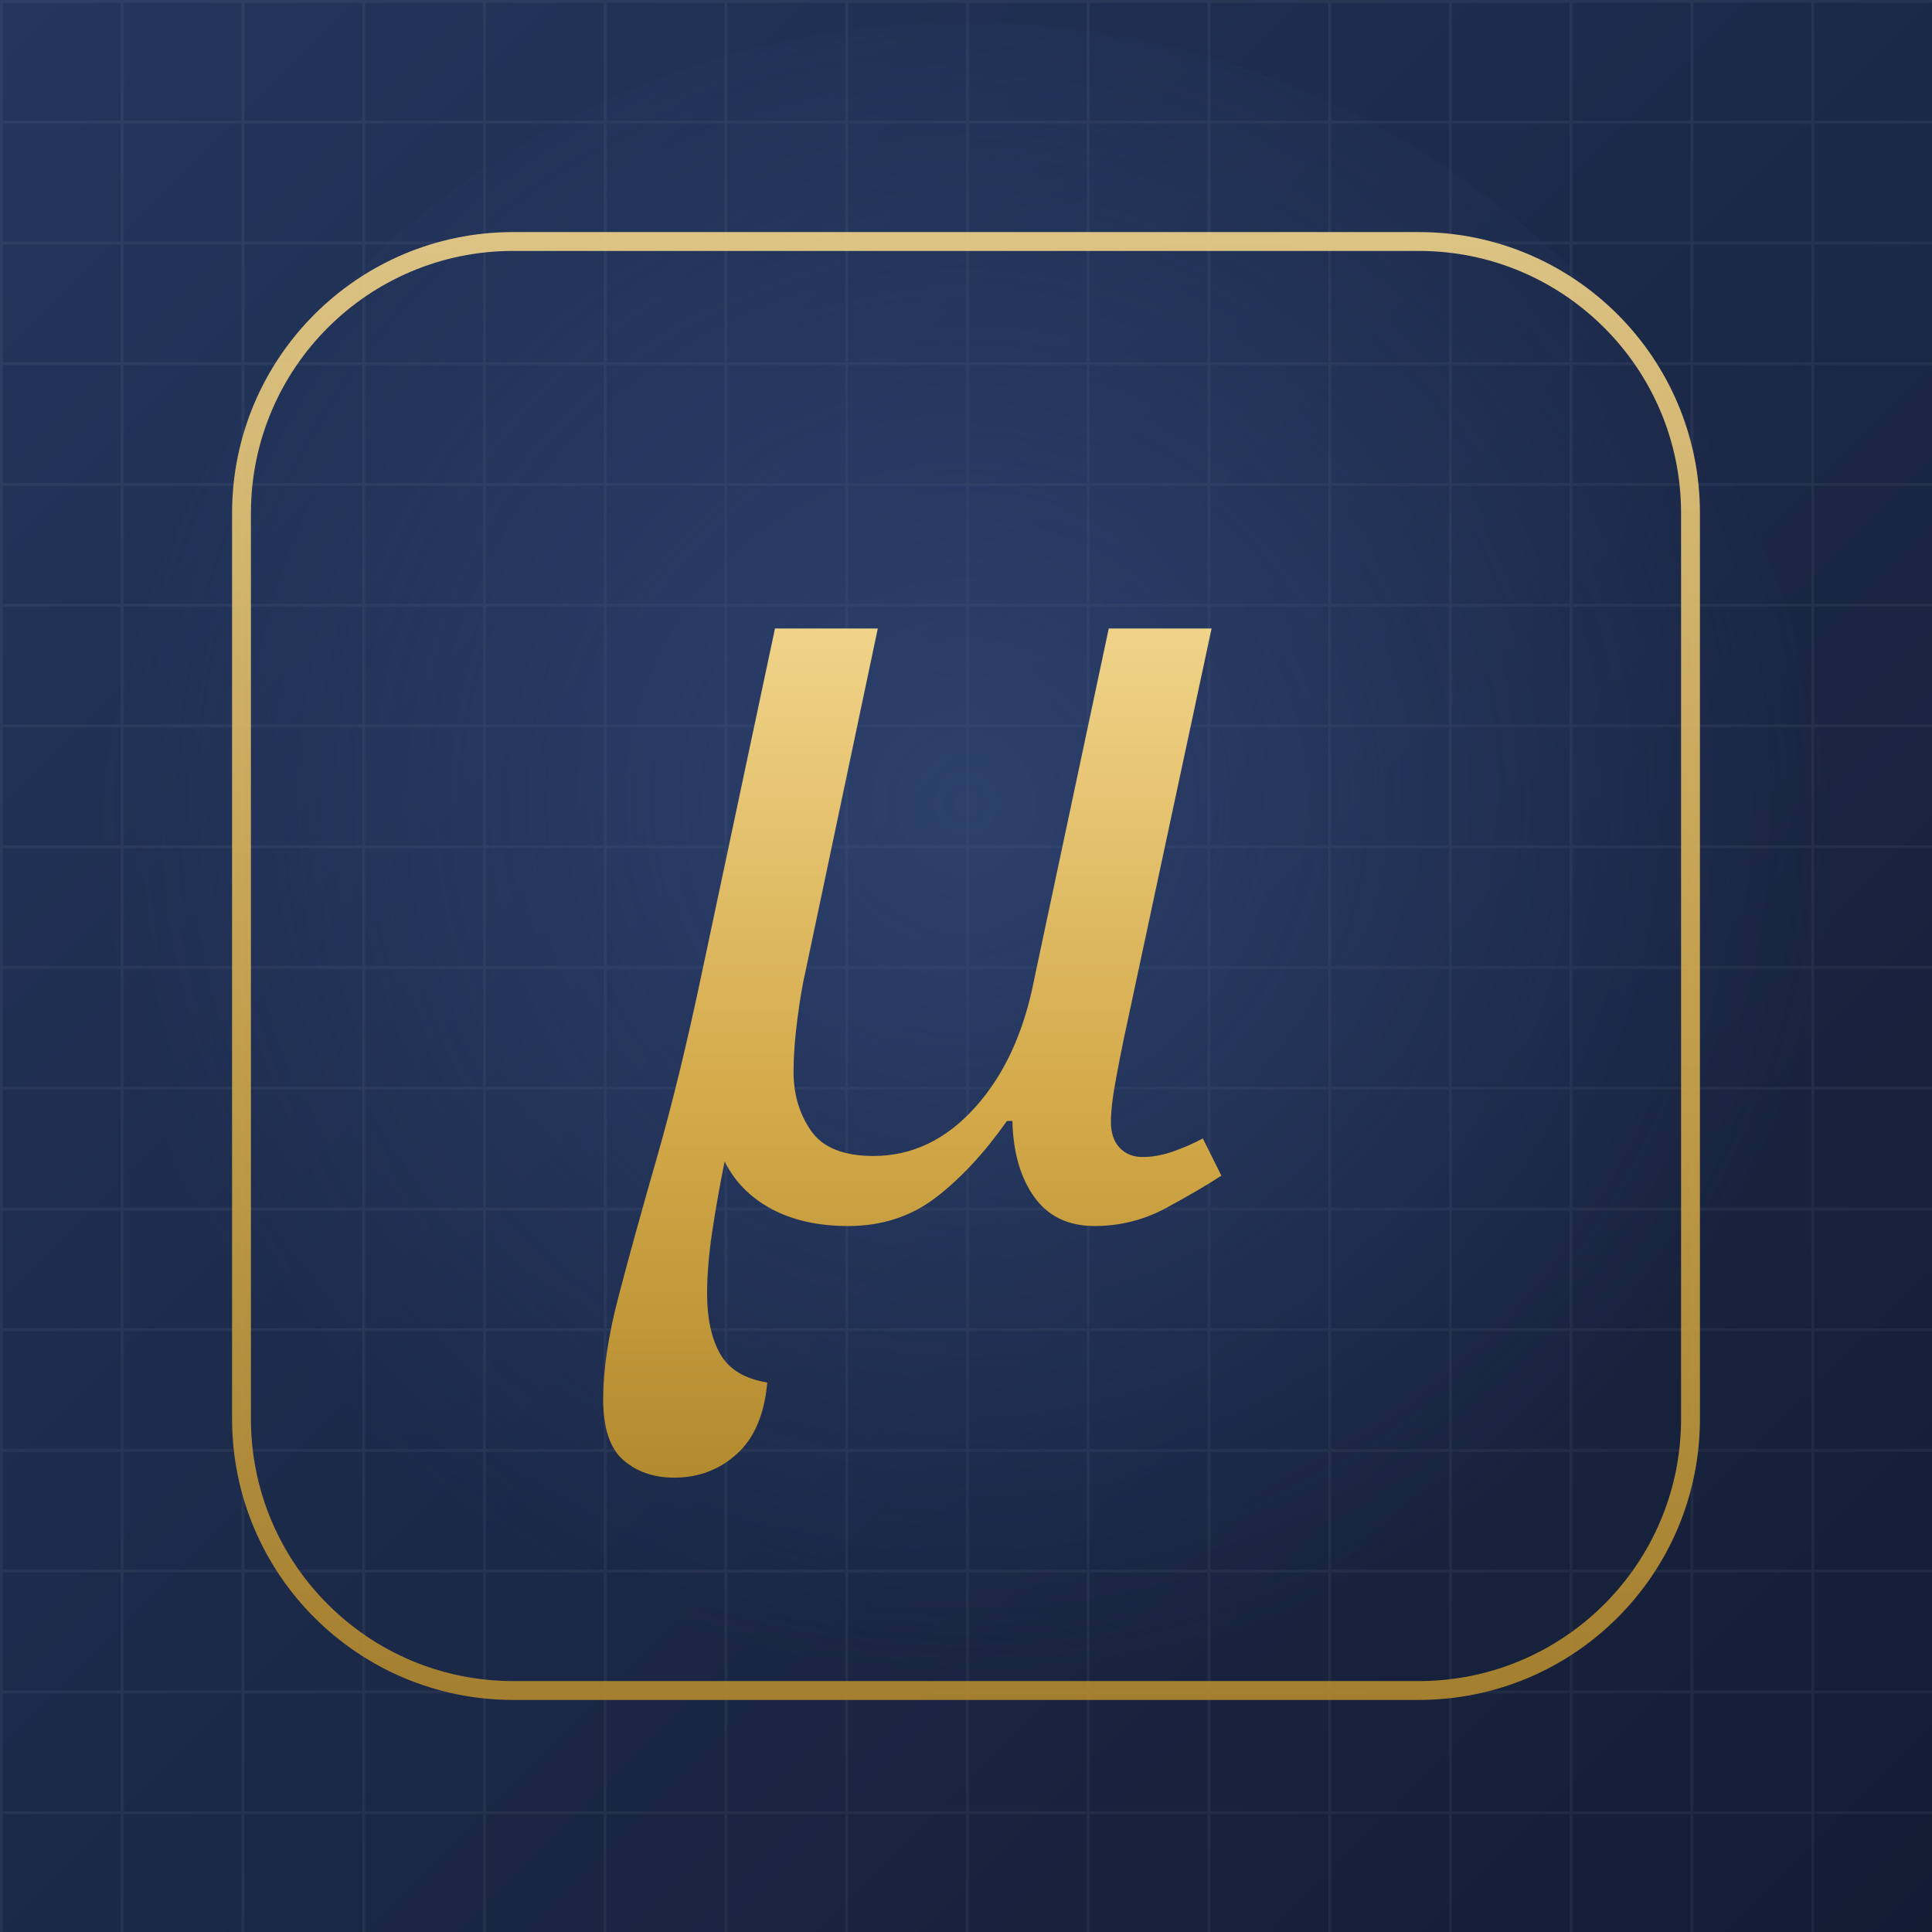
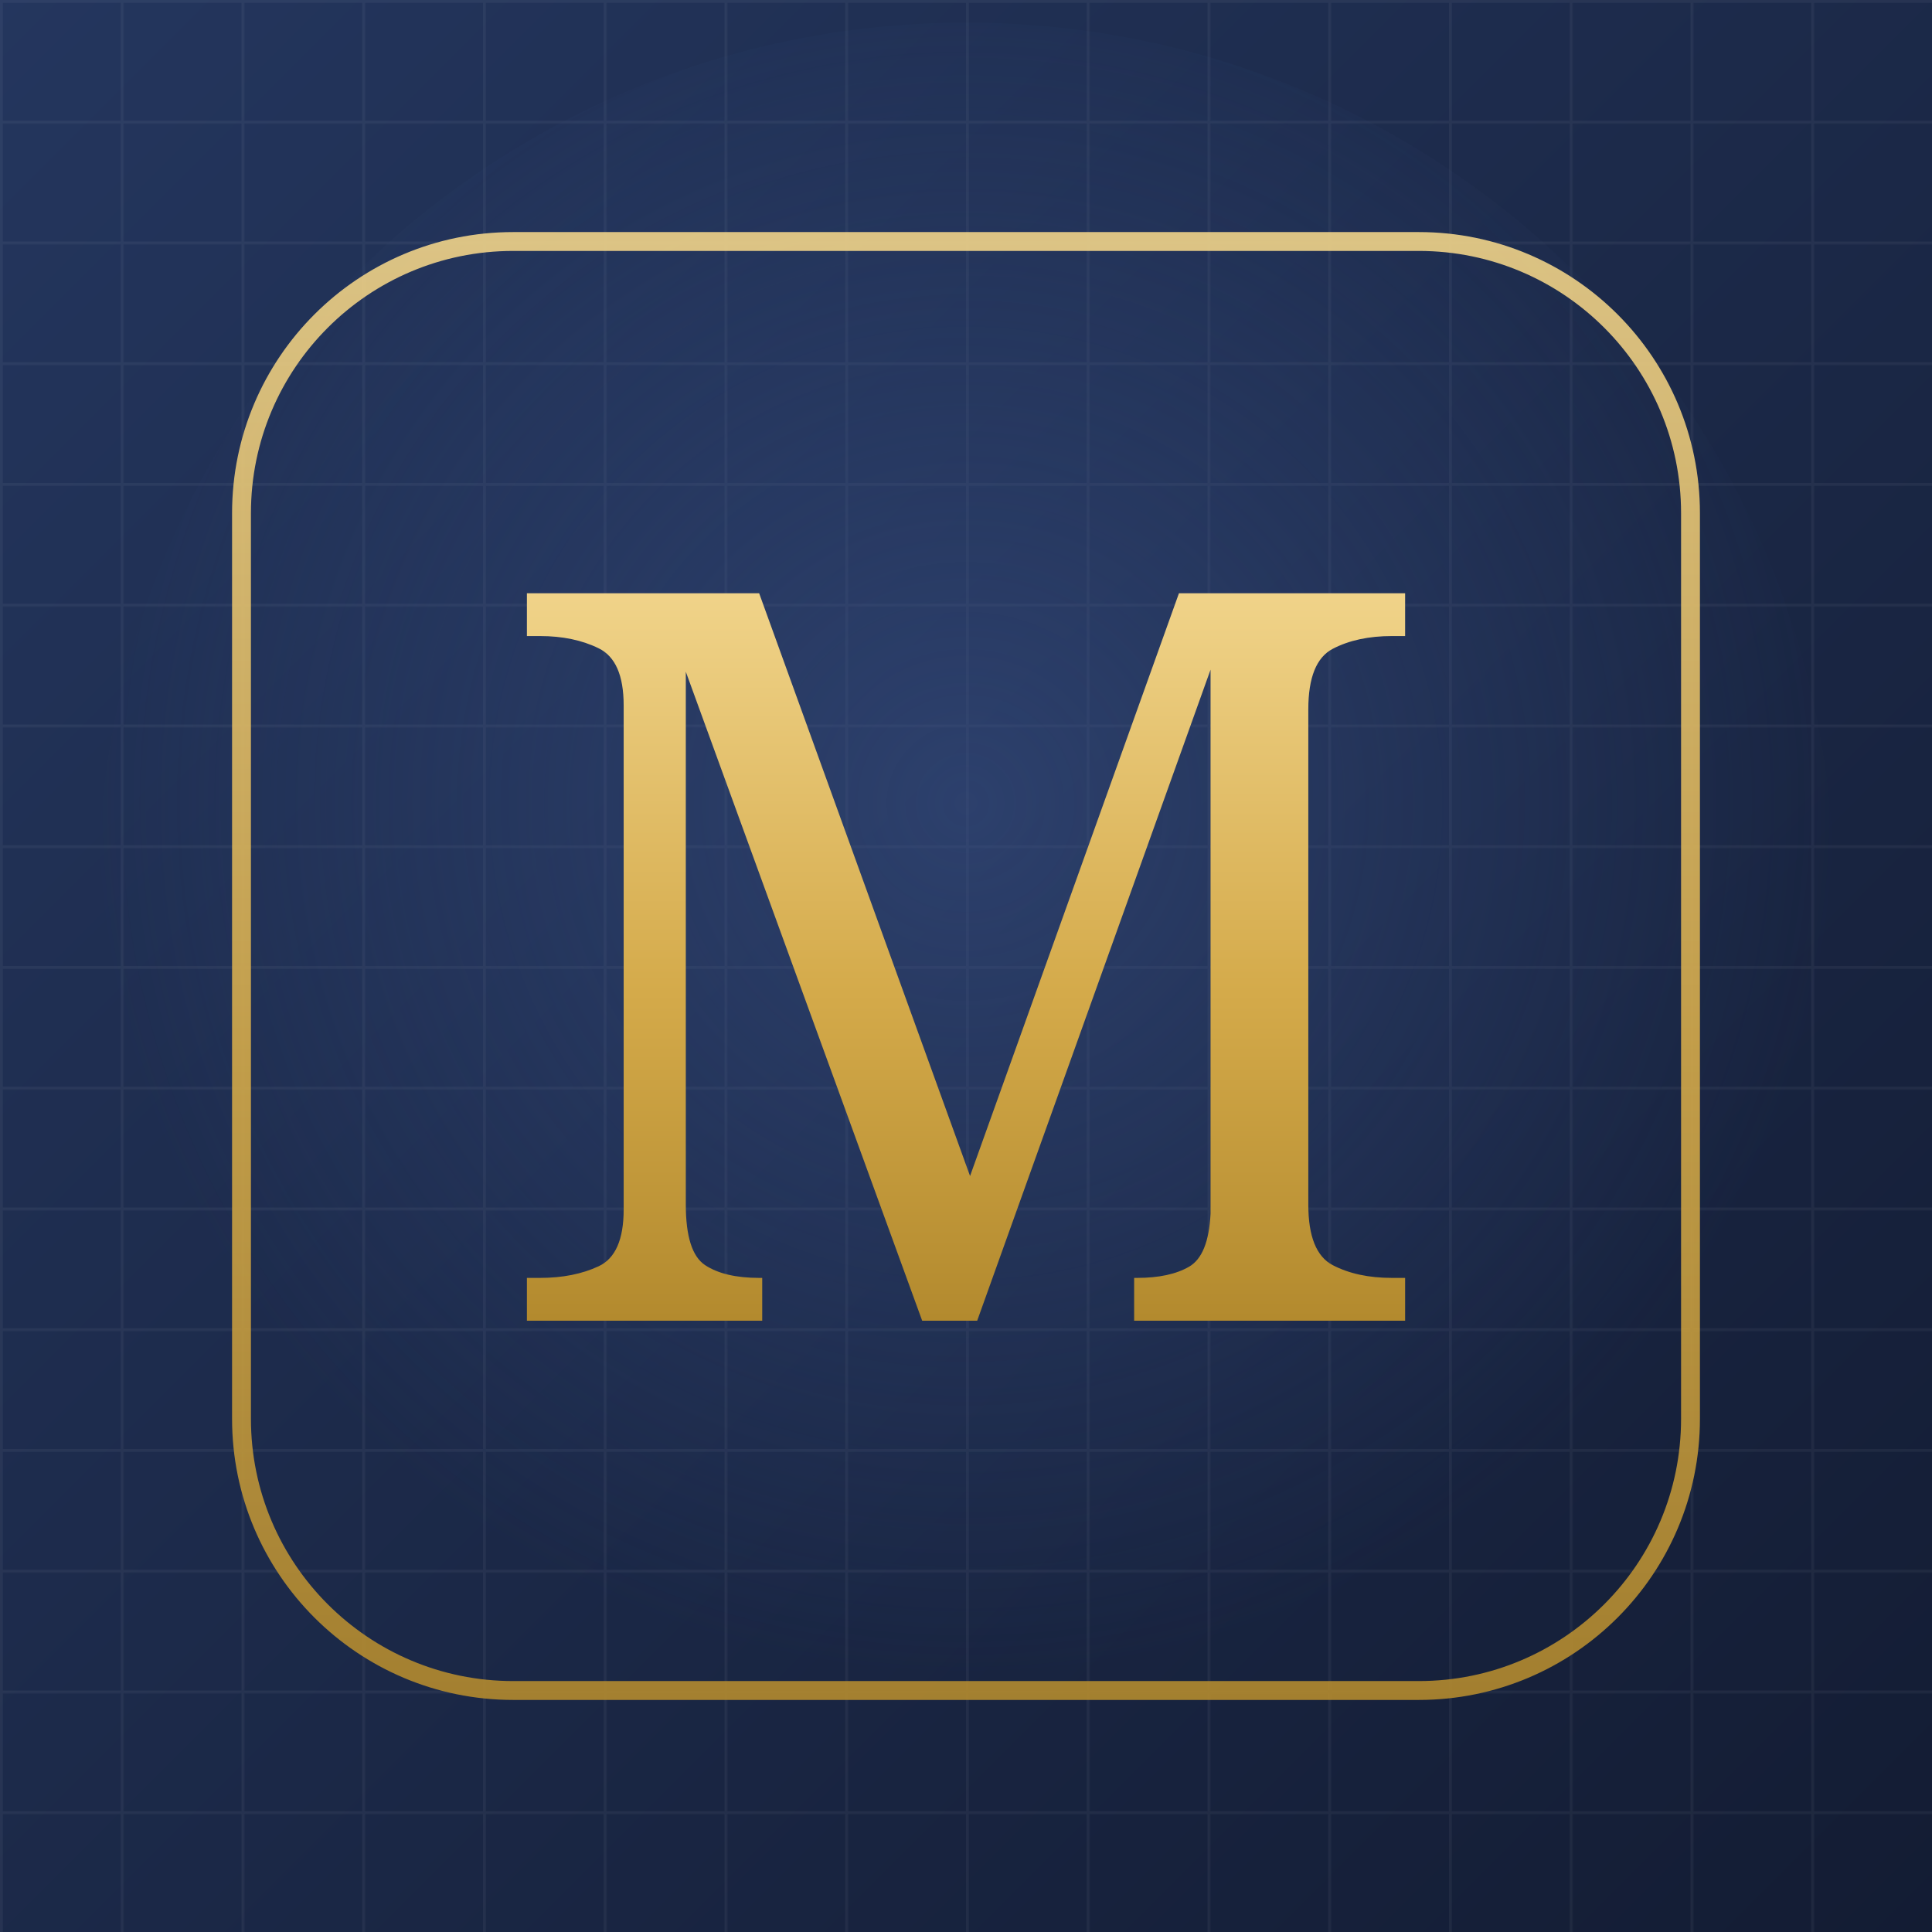
<svg xmlns="http://www.w3.org/2000/svg" viewBox="0 0 512 512" width="512" height="512">
  <defs>
    <linearGradient id="bg" x1="0" y1="0" x2="1" y2="1">
      <stop offset="0" stop-color="#24365e" />
      <stop offset="1" stop-color="#131c33" />
    </linearGradient>
    <linearGradient id="oro" x1="0" y1="0" x2="0" y2="1">
      <stop offset="0" stop-color="#f0d389" />
      <stop offset="0.55" stop-color="#d4aa4a" />
      <stop offset="1" stop-color="#b38a2e" />
    </linearGradient>
    <pattern id="cuadricula" width="32" height="32" patternUnits="userSpaceOnUse">
      <path d="M32 0H0V32" fill="none" stroke="#ffffff" stroke-opacity="0.05" stroke-width="1.5" />
    </pattern>
    <radialGradient id="halo" cx="0.5" cy="0.45" r="0.5">
      <stop offset="0" stop-color="#3a5288" stop-opacity="0.55" />
      <stop offset="1" stop-color="#3a5288" stop-opacity="0" />
    </radialGradient>
  </defs>
  <rect width="512" height="512" fill="url(#bg)" />
  <rect width="512" height="512" fill="url(#cuadricula)" />
  <circle cx="256" cy="236" r="230" fill="url(#halo)" />
  <rect x="64" y="64" width="384" height="384" rx="72" fill="none" stroke="url(#oro)" stroke-width="5" stroke-opacity="0.9" />
-   <text x="248" y="322" text-anchor="middle" font-family="Caladea, 'Bitstream Charter', serif" font-style="italic" font-size="290" fill="url(#oro)">μ</text>
+   <text x="256" y="350" text-anchor="middle" font-family="Caladea, 'Bitstream Charter', serif" font-size="270" fill="url(#oro)">M</text>
</svg>
